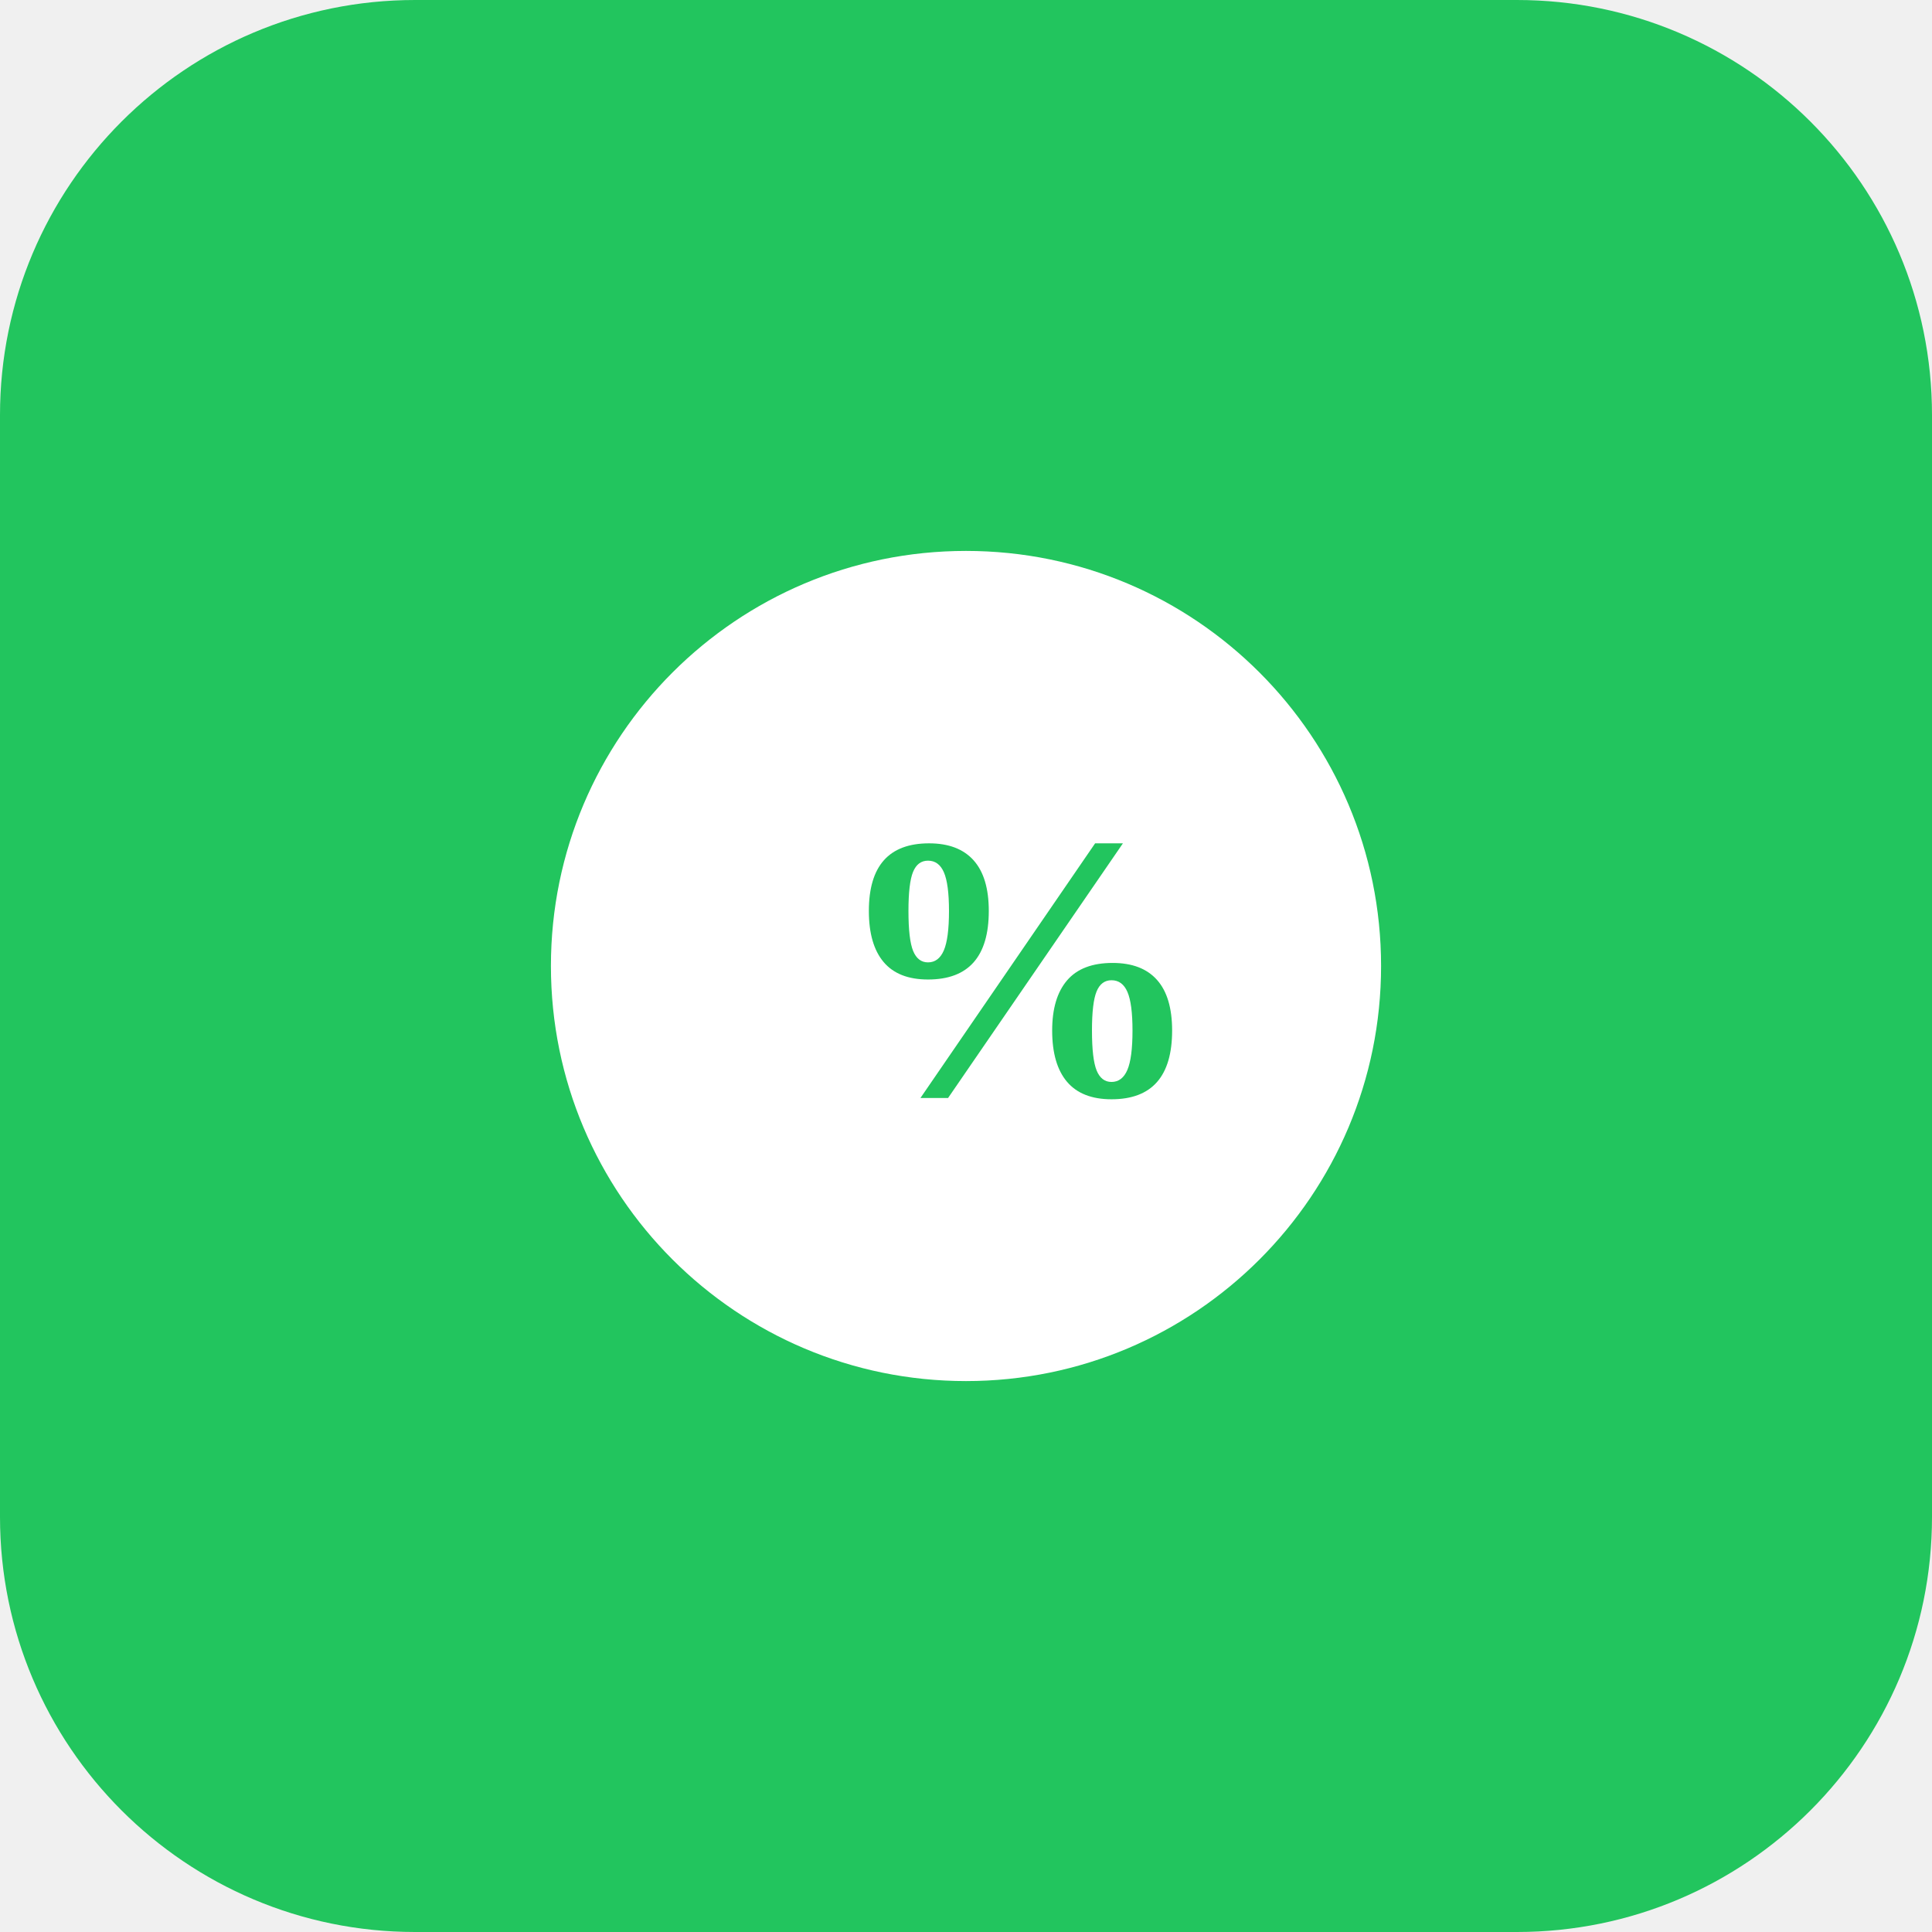
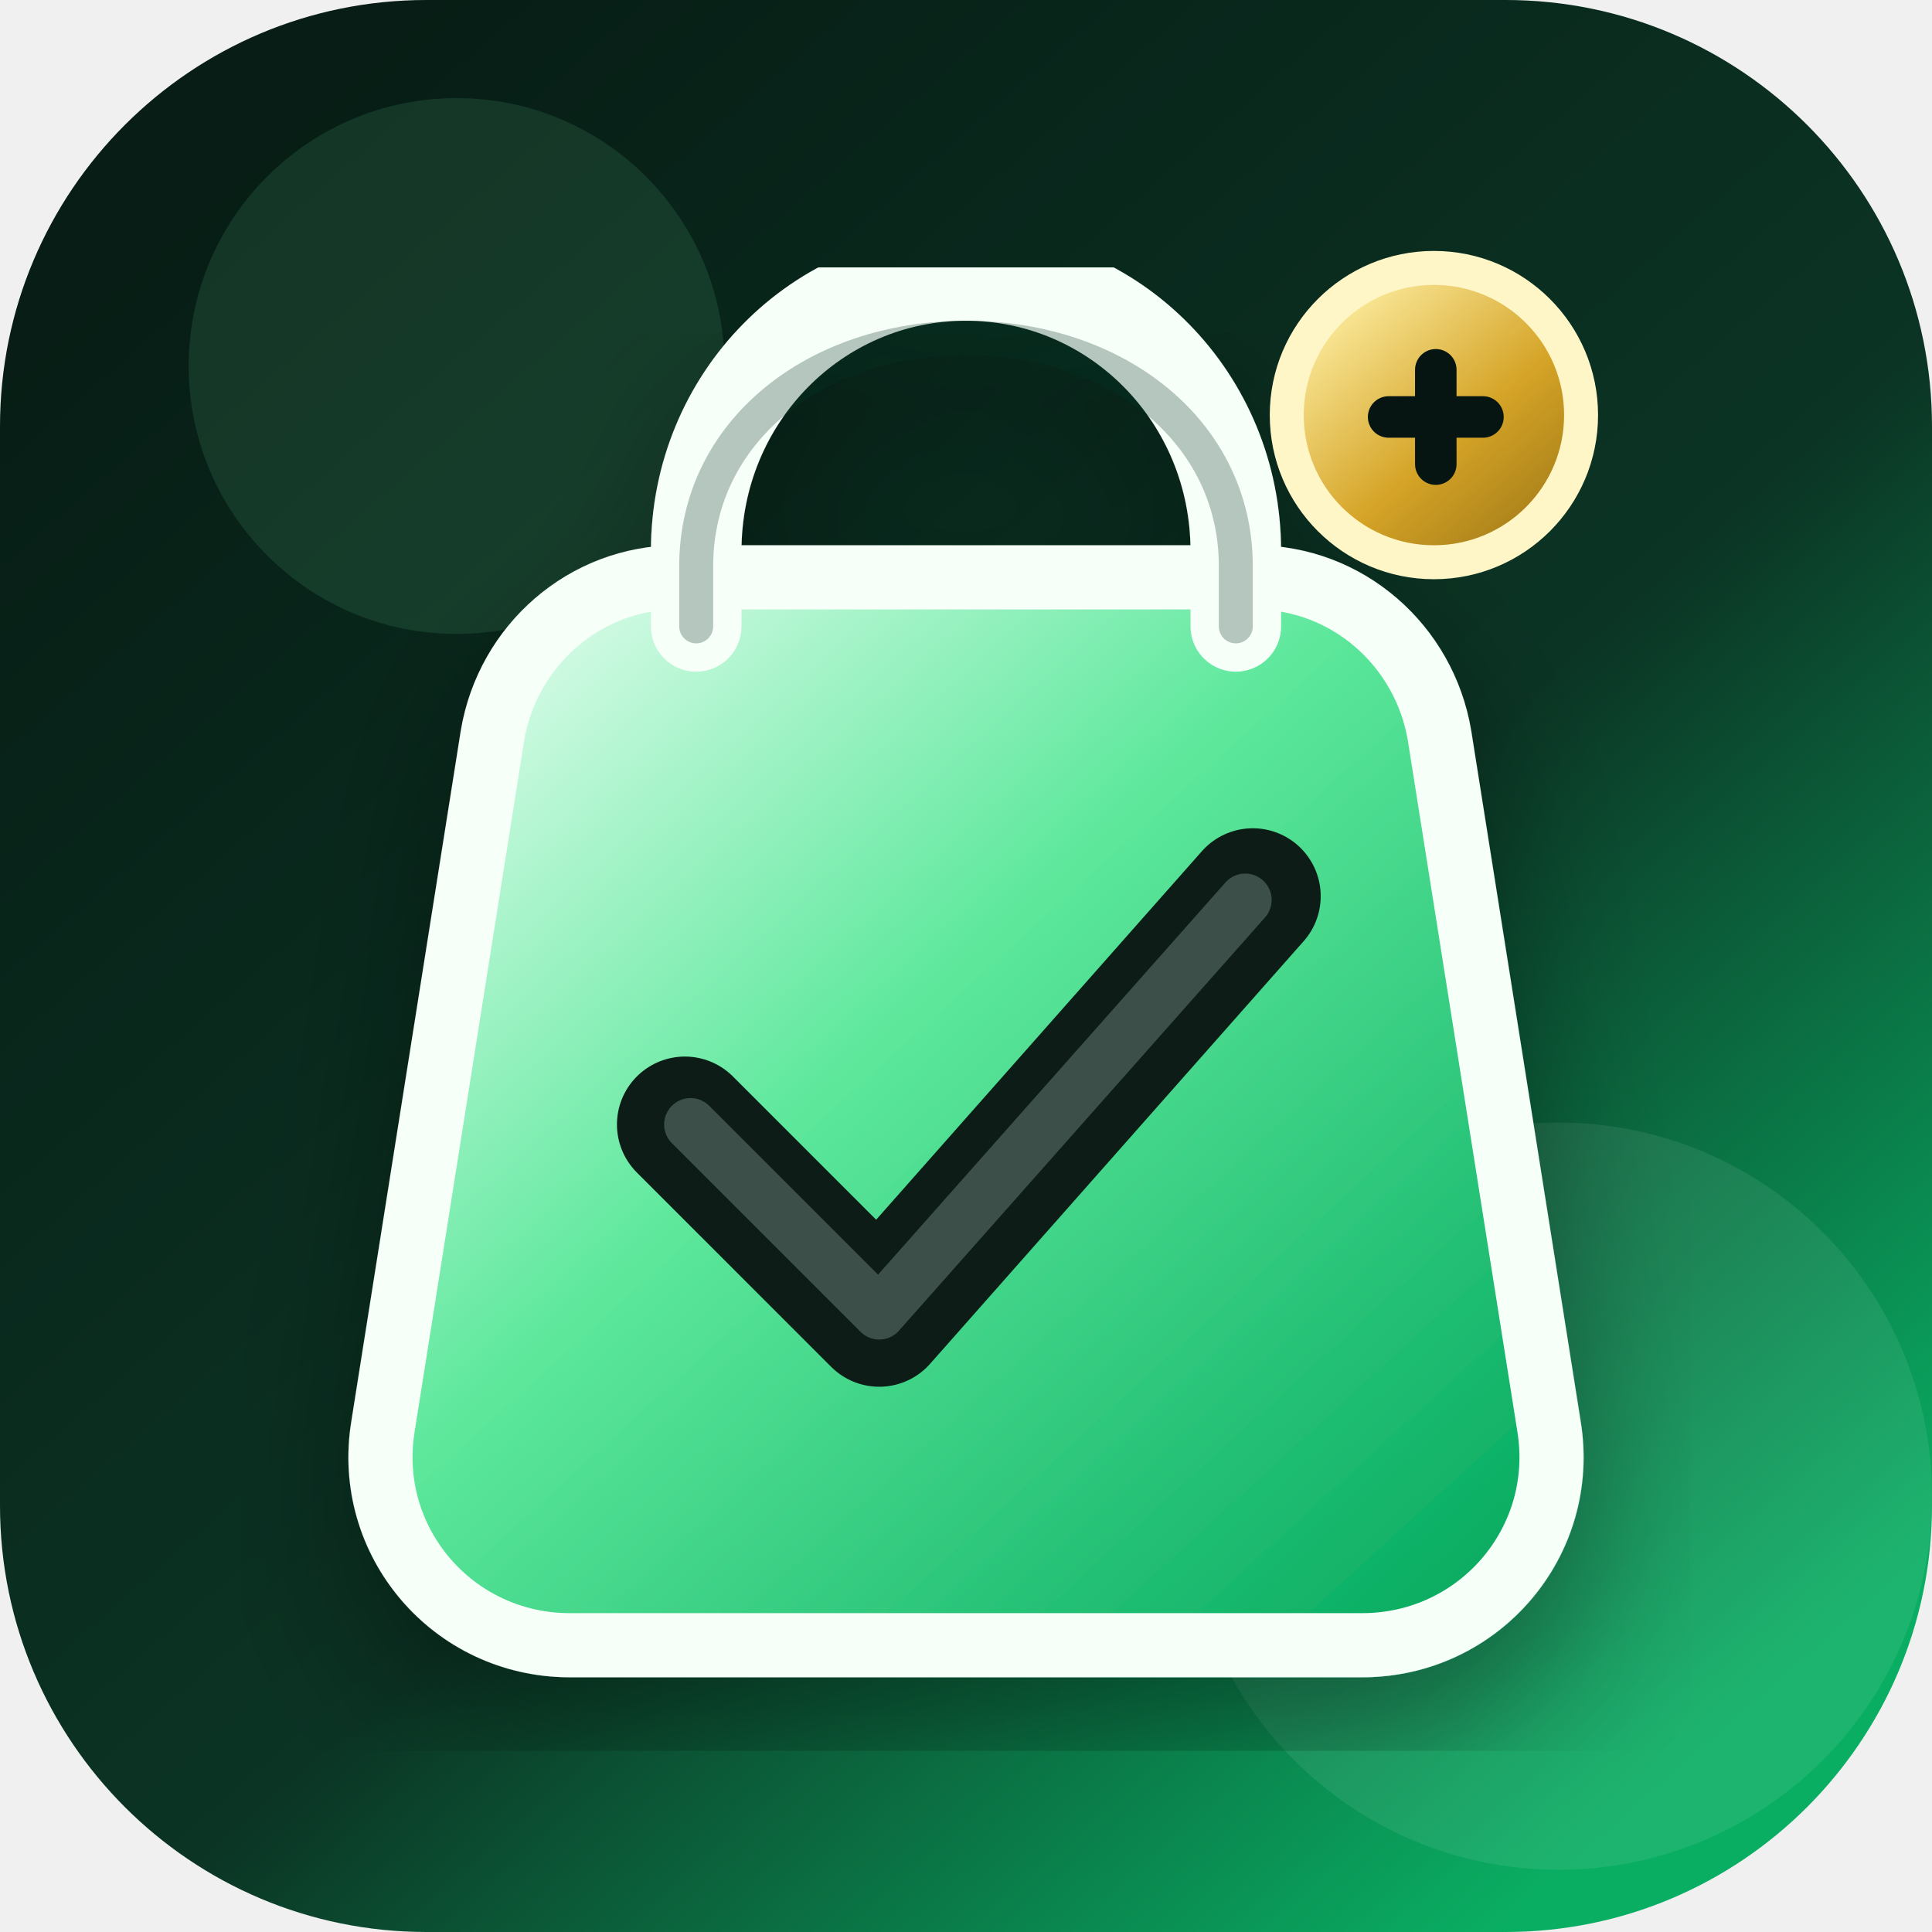
- <svg xmlns="http://www.w3.org/2000/svg" width="1024" height="1024" viewBox="0 0 1024 1024">
-   <rect width="1024" height="1024" rx="220" fill="#22C55E" />
-   <circle cx="512" cy="512" r="220" fill="white" />
-   <text x="440" y="580" font-size="200" font-weight="900" fill="#22C55E">%</text>
+ <svg xmlns="http://www.w3.org/2000/svg" width="1024" height="1024" viewBox="0 0 1024 1024" fill="none">
+   <defs>
+     <linearGradient id="bg" x1="126" y1="80" x2="884" y2="944" gradientUnits="userSpaceOnUse">
+       <stop stop-color="#071D15" />
+       <stop offset=".58" stop-color="#0B3424" />
+       <stop offset="1" stop-color="#0AAE63" />
+     </linearGradient>
+     <linearGradient id="bag" x1="258" y1="278" x2="768" y2="838" gradientUnits="userSpaceOnUse">
+       <stop stop-color="#EFFFF6" />
+       <stop offset=".45" stop-color="#5DE89C" />
+       <stop offset="1" stop-color="#0AAE63" />
+     </linearGradient>
+     <linearGradient id="gold" x1="707" y1="150" x2="843" y2="306" gradientUnits="userSpaceOnUse">
+       <stop stop-color="#FFF1A8" />
+       <stop offset=".5" stop-color="#D5A427" />
+       <stop offset="1" stop-color="#8C6810" />
+     </linearGradient>
+     <filter id="shadow" x="128" y="142" width="768" height="786" filterUnits="userSpaceOnUse" color-interpolation-filters="sRGB">
+       <feDropShadow dx="0" dy="34" stdDeviation="38" flood-color="#04110C" flood-opacity=".35" />
+     </filter>
+   </defs>
+   <rect width="1024" height="1024" rx="226" fill="url(#bg)" />
+   <circle cx="242" cy="194" r="142" fill="#7CF2B0" opacity=".11" />
+   <circle cx="826" cy="793" r="198" fill="#FFFFFF" opacity=".08" />
+   <g filter="url(#shadow)">
+     <path d="M261 390C269 342 310 306 359 306H665C714 306 755 342 763 390L821 756C831 817 784 872 722 872H302C240 872 193 817 203 756L261 390Z" fill="url(#bag)" stroke="#F7FFF9" stroke-width="34" stroke-linejoin="round" />
+     <path d="M369 332V292C369 211 433 146 512 146C591 146 655 211 655 292V332" stroke="#F7FFF9" stroke-width="48" stroke-linecap="round" />
+     <path d="M369 332V300C369 229 432 179 512 179C592 179 655 229 655 300V332" stroke="#0B3424" stroke-width="18" stroke-linecap="round" opacity=".28" />
+     <path d="M363 596L466 699L664 475" stroke="#071D15" stroke-width="72" stroke-linecap="round" stroke-linejoin="round" />
+     <path d="M366 596L466 696L660 477" stroke="#FFFFFF" stroke-width="28" stroke-linecap="round" stroke-linejoin="round" opacity=".22" />
+   </g>
+   <circle cx="760" cy="220" r="78" fill="url(#gold)" stroke="#FFF6C8" stroke-width="18" />
+   <path d="M736 221H786" stroke="#061512" stroke-width="22" stroke-linecap="round" />
+   <path d="M761 196V246" stroke="#061512" stroke-width="22" stroke-linecap="round" />
</svg>
